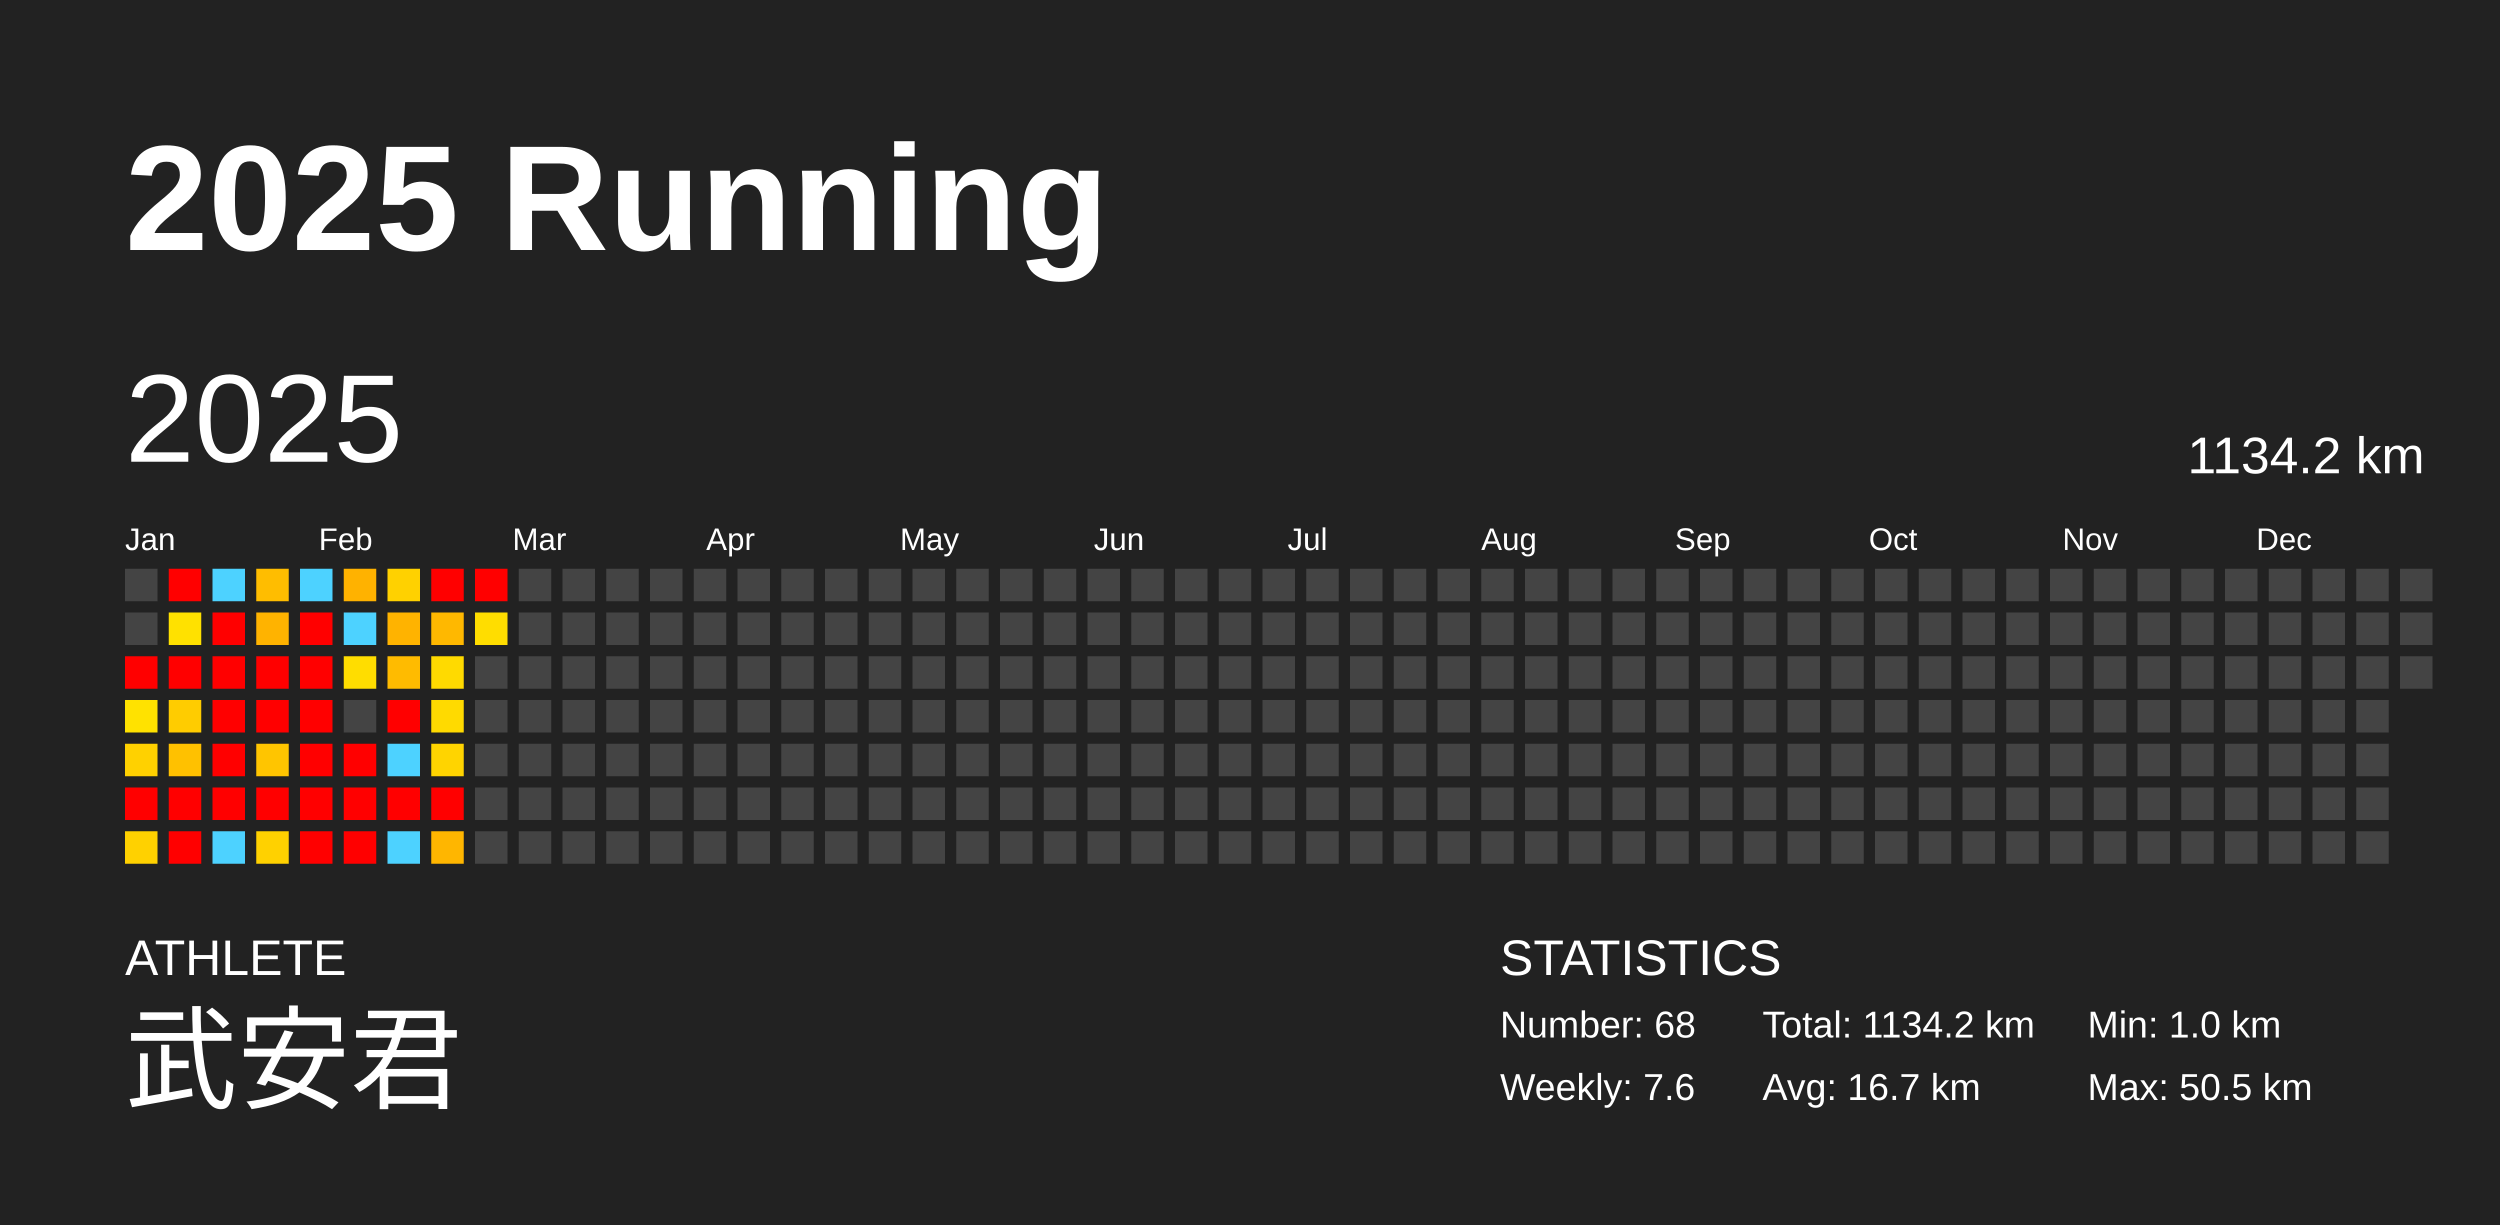
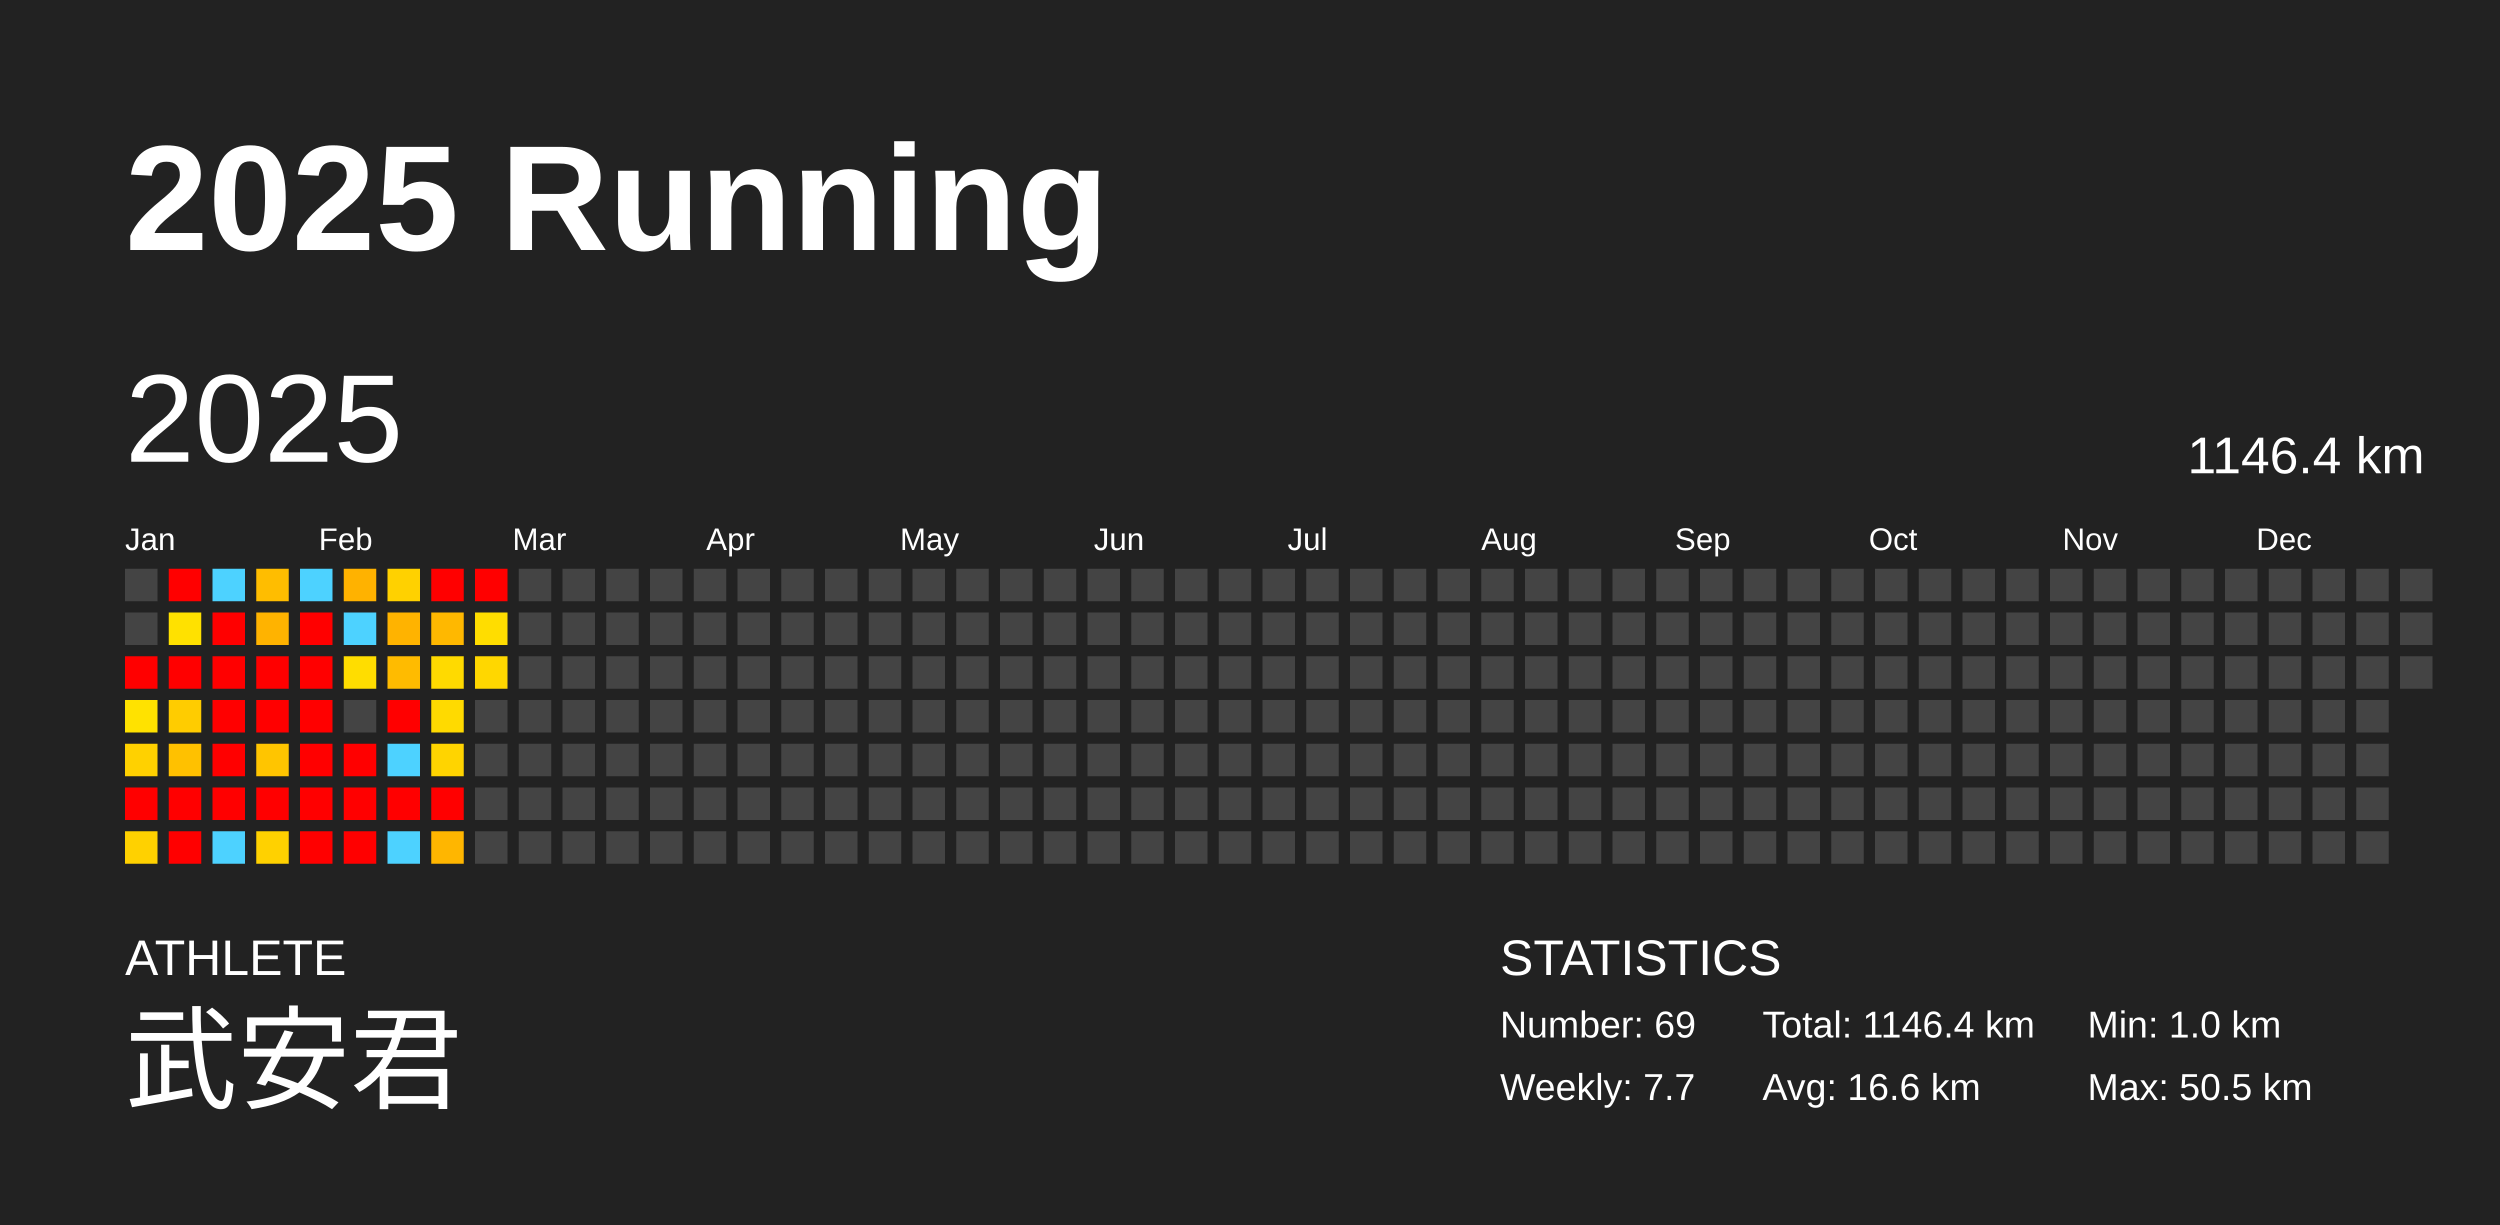
<svg xmlns="http://www.w3.org/2000/svg" baseProfile="full" height="98mm" version="1.1" viewBox="0,0,200,98" width="200mm">
  <defs />
  <rect fill="#222222" height="98" width="200" x="0" y="0" />
  <text fill="#FFFFFF" style="font-size:12px; font-family:Arial; font-weight:bold;" x="10" y="20">2025 Running</text>
  <text fill="#FFFFFF" style="font-size:4px; font-family:Arial" x="10" y="78">ATHLETE</text>
  <text fill="#FFFFFF" style="font-size:9px; font-family:Arial" x="10" y="88">武安君</text>
  <text fill="#FFFFFF" style="font-size:4px; font-family:Arial" x="120" y="78">STATISTICS</text>
-   <text fill="#FFFFFF" style="font-size:3px; font-family:Arial" x="120" y="83">Number: 68</text>
-   <text fill="#FFFFFF" style="font-size:3px; font-family:Arial" x="120" y="88">Weekly: 7.6</text>
-   <text fill="#FFFFFF" style="font-size:3px; font-family:Arial" x="141" y="83">Total: 1134.2 km</text>
-   <text fill="#FFFFFF" style="font-size:3px; font-family:Arial" x="141" y="88">Avg: 16.7 km</text>
+   <text fill="#FFFFFF" style="font-size:3px; font-family:Arial" x="120" y="83">Number: 69</text>
+   <text fill="#FFFFFF" style="font-size:3px; font-family:Arial" x="120" y="88">Weekly: 7.7</text>
+   <text fill="#FFFFFF" style="font-size:3px; font-family:Arial" x="141" y="83">Total: 1146.4 km</text>
+   <text fill="#FFFFFF" style="font-size:3px; font-family:Arial" x="141" y="88">Avg: 16.6 km</text>
  <text fill="#FFFFFF" style="font-size:3px; font-family:Arial" x="167" y="83">Min: 1.0 km</text>
  <text fill="#FFFFFF" style="font-size:3px; font-family:Arial" x="167" y="88">Max: 50.5 km</text>
  <text dominant-baseline="hanging" fill="#FFFFFF" style="font-size:10.0px; font-family:Arial;" x="10" y="30">2025</text>
-   <text dominant-baseline="hanging" fill="#FFFFFF" style="font-size:4.125px; font-family:Arial;" x="175" y="35">1134.2 km</text>
+   <text dominant-baseline="hanging" fill="#FFFFFF" style="font-size:4.125px; font-family:Arial;" x="175" y="35">1146.4 km</text>
  <text fill="#FFFFFF" style="font-size:2.5px; font-family:Arial" x="10.0" y="44">Jan</text>
  <text fill="#FFFFFF" style="font-size:2.5px; font-family:Arial" x="25.5" y="44">Feb</text>
  <text fill="#FFFFFF" style="font-size:2.5px; font-family:Arial" x="41.0" y="44">Mar</text>
  <text fill="#FFFFFF" style="font-size:2.5px; font-family:Arial" x="56.5" y="44">Apr</text>
  <text fill="#FFFFFF" style="font-size:2.5px; font-family:Arial" x="72.0" y="44">May</text>
  <text fill="#FFFFFF" style="font-size:2.5px; font-family:Arial" x="87.5" y="44">Jun</text>
  <text fill="#FFFFFF" style="font-size:2.5px; font-family:Arial" x="103.0" y="44">Jul</text>
  <text fill="#FFFFFF" style="font-size:2.5px; font-family:Arial" x="118.5" y="44">Aug</text>
  <text fill="#FFFFFF" style="font-size:2.5px; font-family:Arial" x="134.0" y="44">Sep</text>
  <text fill="#FFFFFF" style="font-size:2.5px; font-family:Arial" x="149.5" y="44">Oct</text>
  <text fill="#FFFFFF" style="font-size:2.5px; font-family:Arial" x="165.0" y="44">Nov</text>
  <text fill="#FFFFFF" style="font-size:2.5px; font-family:Arial" x="180.5" y="44">Dec</text>
  <rect fill="#444444" height="2.6" width="2.6" x="10.0" y="45.5" />
  <rect fill="#444444" height="2.6" width="2.6" x="10.0" y="49.0" />
  <rect fill="red" height="2.6" width="2.6" x="10.0" y="52.5" />
  <rect fill="#ffe200" height="2.6" width="2.6" x="10.0" y="56.0" />
  <rect fill="#ffd100" height="2.6" width="2.6" x="10.0" y="59.5" />
  <rect fill="red" height="2.6" width="2.6" x="10.0" y="63.0" />
  <rect fill="#ffd100" height="2.6" width="2.6" x="10.0" y="66.5" />
  <rect fill="red" height="2.6" width="2.6" x="13.5" y="45.5" />
  <rect fill="#ffe100" height="2.6" width="2.6" x="13.5" y="49.0" />
  <rect fill="red" height="2.6" width="2.6" x="13.5" y="52.5" />
  <rect fill="#ffcc00" height="2.6" width="2.6" x="13.5" y="56.0" />
  <rect fill="#ffc100" height="2.6" width="2.6" x="13.5" y="59.5" />
  <rect fill="red" height="2.6" width="2.6" x="13.5" y="63.0" />
  <rect fill="red" height="2.6" width="2.6" x="13.5" y="66.5" />
  <rect fill="#4dd2ff" height="2.6" width="2.6" x="17.0" y="45.5" />
  <rect fill="red" height="2.6" width="2.6" x="17.0" y="49.0" />
  <rect fill="red" height="2.6" width="2.6" x="17.0" y="52.5" />
  <rect fill="red" height="2.6" width="2.6" x="17.0" y="56.0" />
  <rect fill="red" height="2.6" width="2.6" x="17.0" y="59.5" />
  <rect fill="red" height="2.6" width="2.6" x="17.0" y="63.0" />
  <rect fill="#4dd2ff" height="2.6" width="2.6" x="17.0" y="66.5" />
  <rect fill="#ffbd00" height="2.6" width="2.6" x="20.5" y="45.5" />
  <rect fill="#ffb300" height="2.6" width="2.6" x="20.5" y="49.0" />
  <rect fill="red" height="2.6" width="2.6" x="20.5" y="52.5" />
  <rect fill="red" height="2.6" width="2.6" x="20.5" y="56.0" />
  <rect fill="#ffc500" height="2.6" width="2.6" x="20.5" y="59.5" />
  <rect fill="red" height="2.6" width="2.6" x="20.5" y="63.0" />
  <rect fill="#ffd100" height="2.6" width="2.6" x="20.5" y="66.5" />
  <rect fill="#4dd2ff" height="2.6" width="2.6" x="24.0" y="45.5" />
  <rect fill="red" height="2.6" width="2.6" x="24.0" y="49.0" />
  <rect fill="red" height="2.6" width="2.6" x="24.0" y="52.5" />
  <rect fill="red" height="2.6" width="2.6" x="24.0" y="56.0" />
  <rect fill="red" height="2.6" width="2.6" x="24.0" y="59.5" />
  <rect fill="red" height="2.6" width="2.6" x="24.0" y="63.0" />
  <rect fill="red" height="2.6" width="2.6" x="24.0" y="66.5" />
  <rect fill="#ffb200" height="2.6" width="2.6" x="27.5" y="45.5" />
  <rect fill="#4dd2ff" height="2.6" width="2.6" x="27.5" y="49.0" />
  <rect fill="#ffdd00" height="2.6" width="2.6" x="27.5" y="52.5" />
  <rect fill="#444444" height="2.6" width="2.6" x="27.5" y="56.0" />
  <rect fill="red" height="2.6" width="2.6" x="27.5" y="59.5" />
  <rect fill="red" height="2.6" width="2.6" x="27.5" y="63.0" />
  <rect fill="red" height="2.6" width="2.6" x="27.5" y="66.5" />
  <rect fill="#ffd100" height="2.6" width="2.6" x="31.0" y="45.5" />
  <rect fill="#ffb300" height="2.6" width="2.6" x="31.0" y="49.0" />
  <rect fill="#ffbb00" height="2.6" width="2.6" x="31.0" y="52.5" />
  <rect fill="red" height="2.6" width="2.6" x="31.0" y="56.0" />
  <rect fill="#4dd2ff" height="2.6" width="2.6" x="31.0" y="59.5" />
  <rect fill="red" height="2.6" width="2.6" x="31.0" y="63.0" />
  <rect fill="#4dd2ff" height="2.6" width="2.6" x="31.0" y="66.5" />
  <rect fill="red" height="2.6" width="2.6" x="34.5" y="45.5" />
  <rect fill="#ffb800" height="2.6" width="2.6" x="34.5" y="49.0" />
  <rect fill="#ffda00" height="2.6" width="2.6" x="34.5" y="52.5" />
  <rect fill="#ffda00" height="2.6" width="2.6" x="34.5" y="56.0" />
  <rect fill="#ffd400" height="2.6" width="2.6" x="34.5" y="59.5" />
  <rect fill="red" height="2.6" width="2.6" x="34.5" y="63.0" />
  <rect fill="#ffb600" height="2.6" width="2.6" x="34.5" y="66.5" />
  <rect fill="red" height="2.6" width="2.6" x="38.0" y="45.5" />
  <rect fill="#ffdd00" height="2.6" width="2.6" x="38.0" y="49.0" />
-   <rect fill="#444444" height="2.6" width="2.6" x="38.0" y="52.5" />
+   <rect fill="#ffd700" height="2.6" width="2.6" x="38.0" y="52.5" />
  <rect fill="#444444" height="2.6" width="2.6" x="38.0" y="56.0" />
  <rect fill="#444444" height="2.6" width="2.6" x="38.0" y="59.5" />
  <rect fill="#444444" height="2.6" width="2.6" x="38.0" y="63.0" />
  <rect fill="#444444" height="2.6" width="2.6" x="38.0" y="66.5" />
  <rect fill="#444444" height="2.6" width="2.6" x="41.5" y="45.5" />
  <rect fill="#444444" height="2.6" width="2.6" x="41.5" y="49.0" />
  <rect fill="#444444" height="2.6" width="2.6" x="41.5" y="52.5" />
  <rect fill="#444444" height="2.6" width="2.6" x="41.5" y="56.0" />
  <rect fill="#444444" height="2.6" width="2.6" x="41.5" y="59.5" />
  <rect fill="#444444" height="2.6" width="2.6" x="41.5" y="63.0" />
  <rect fill="#444444" height="2.6" width="2.6" x="41.5" y="66.5" />
  <rect fill="#444444" height="2.6" width="2.6" x="45.0" y="45.5" />
  <rect fill="#444444" height="2.6" width="2.6" x="45.0" y="49.0" />
  <rect fill="#444444" height="2.6" width="2.6" x="45.0" y="52.5" />
  <rect fill="#444444" height="2.6" width="2.6" x="45.0" y="56.0" />
  <rect fill="#444444" height="2.6" width="2.6" x="45.0" y="59.5" />
  <rect fill="#444444" height="2.6" width="2.6" x="45.0" y="63.0" />
  <rect fill="#444444" height="2.6" width="2.6" x="45.0" y="66.5" />
  <rect fill="#444444" height="2.6" width="2.6" x="48.5" y="45.5" />
  <rect fill="#444444" height="2.6" width="2.6" x="48.5" y="49.0" />
  <rect fill="#444444" height="2.6" width="2.6" x="48.5" y="52.5" />
  <rect fill="#444444" height="2.6" width="2.6" x="48.5" y="56.0" />
  <rect fill="#444444" height="2.6" width="2.6" x="48.5" y="59.5" />
  <rect fill="#444444" height="2.6" width="2.6" x="48.5" y="63.0" />
  <rect fill="#444444" height="2.6" width="2.6" x="48.5" y="66.5" />
  <rect fill="#444444" height="2.6" width="2.6" x="52.0" y="45.5" />
  <rect fill="#444444" height="2.6" width="2.6" x="52.0" y="49.0" />
  <rect fill="#444444" height="2.6" width="2.6" x="52.0" y="52.5" />
  <rect fill="#444444" height="2.6" width="2.6" x="52.0" y="56.0" />
  <rect fill="#444444" height="2.6" width="2.6" x="52.0" y="59.5" />
  <rect fill="#444444" height="2.6" width="2.6" x="52.0" y="63.0" />
  <rect fill="#444444" height="2.6" width="2.6" x="52.0" y="66.5" />
  <rect fill="#444444" height="2.6" width="2.6" x="55.5" y="45.5" />
  <rect fill="#444444" height="2.6" width="2.6" x="55.5" y="49.0" />
  <rect fill="#444444" height="2.6" width="2.6" x="55.5" y="52.5" />
  <rect fill="#444444" height="2.6" width="2.6" x="55.5" y="56.0" />
  <rect fill="#444444" height="2.6" width="2.6" x="55.5" y="59.5" />
  <rect fill="#444444" height="2.6" width="2.6" x="55.5" y="63.0" />
  <rect fill="#444444" height="2.6" width="2.6" x="55.5" y="66.5" />
  <rect fill="#444444" height="2.6" width="2.6" x="59.0" y="45.5" />
  <rect fill="#444444" height="2.6" width="2.6" x="59.0" y="49.0" />
  <rect fill="#444444" height="2.6" width="2.6" x="59.0" y="52.5" />
  <rect fill="#444444" height="2.6" width="2.6" x="59.0" y="56.0" />
  <rect fill="#444444" height="2.6" width="2.6" x="59.0" y="59.5" />
  <rect fill="#444444" height="2.6" width="2.6" x="59.0" y="63.0" />
  <rect fill="#444444" height="2.6" width="2.6" x="59.0" y="66.5" />
  <rect fill="#444444" height="2.6" width="2.6" x="62.5" y="45.5" />
  <rect fill="#444444" height="2.6" width="2.6" x="62.5" y="49.0" />
  <rect fill="#444444" height="2.6" width="2.6" x="62.5" y="52.5" />
  <rect fill="#444444" height="2.6" width="2.6" x="62.5" y="56.0" />
  <rect fill="#444444" height="2.6" width="2.6" x="62.5" y="59.5" />
  <rect fill="#444444" height="2.6" width="2.6" x="62.5" y="63.0" />
  <rect fill="#444444" height="2.6" width="2.6" x="62.5" y="66.5" />
  <rect fill="#444444" height="2.6" width="2.6" x="66.0" y="45.5" />
  <rect fill="#444444" height="2.6" width="2.6" x="66.0" y="49.0" />
  <rect fill="#444444" height="2.6" width="2.6" x="66.0" y="52.5" />
  <rect fill="#444444" height="2.6" width="2.6" x="66.0" y="56.0" />
  <rect fill="#444444" height="2.6" width="2.6" x="66.0" y="59.5" />
  <rect fill="#444444" height="2.6" width="2.6" x="66.0" y="63.0" />
  <rect fill="#444444" height="2.6" width="2.6" x="66.0" y="66.5" />
  <rect fill="#444444" height="2.6" width="2.6" x="69.5" y="45.5" />
  <rect fill="#444444" height="2.6" width="2.6" x="69.5" y="49.0" />
  <rect fill="#444444" height="2.6" width="2.6" x="69.5" y="52.5" />
  <rect fill="#444444" height="2.6" width="2.6" x="69.5" y="56.0" />
  <rect fill="#444444" height="2.6" width="2.6" x="69.5" y="59.5" />
  <rect fill="#444444" height="2.6" width="2.6" x="69.5" y="63.0" />
  <rect fill="#444444" height="2.6" width="2.6" x="69.5" y="66.5" />
  <rect fill="#444444" height="2.6" width="2.6" x="73.0" y="45.5" />
  <rect fill="#444444" height="2.6" width="2.6" x="73.0" y="49.0" />
  <rect fill="#444444" height="2.6" width="2.6" x="73.0" y="52.5" />
  <rect fill="#444444" height="2.6" width="2.6" x="73.0" y="56.0" />
  <rect fill="#444444" height="2.6" width="2.6" x="73.0" y="59.5" />
  <rect fill="#444444" height="2.6" width="2.6" x="73.0" y="63.0" />
  <rect fill="#444444" height="2.6" width="2.6" x="73.0" y="66.5" />
  <rect fill="#444444" height="2.6" width="2.6" x="76.5" y="45.5" />
  <rect fill="#444444" height="2.6" width="2.6" x="76.5" y="49.0" />
  <rect fill="#444444" height="2.6" width="2.6" x="76.5" y="52.5" />
  <rect fill="#444444" height="2.6" width="2.6" x="76.5" y="56.0" />
  <rect fill="#444444" height="2.6" width="2.6" x="76.5" y="59.5" />
  <rect fill="#444444" height="2.6" width="2.6" x="76.5" y="63.0" />
  <rect fill="#444444" height="2.6" width="2.6" x="76.5" y="66.5" />
  <rect fill="#444444" height="2.6" width="2.6" x="80.0" y="45.5" />
  <rect fill="#444444" height="2.6" width="2.6" x="80.0" y="49.0" />
  <rect fill="#444444" height="2.6" width="2.6" x="80.0" y="52.5" />
  <rect fill="#444444" height="2.6" width="2.6" x="80.0" y="56.0" />
  <rect fill="#444444" height="2.6" width="2.6" x="80.0" y="59.5" />
  <rect fill="#444444" height="2.6" width="2.6" x="80.0" y="63.0" />
  <rect fill="#444444" height="2.6" width="2.6" x="80.0" y="66.5" />
  <rect fill="#444444" height="2.6" width="2.6" x="83.5" y="45.5" />
  <rect fill="#444444" height="2.6" width="2.6" x="83.5" y="49.0" />
  <rect fill="#444444" height="2.6" width="2.6" x="83.5" y="52.5" />
  <rect fill="#444444" height="2.6" width="2.6" x="83.5" y="56.0" />
  <rect fill="#444444" height="2.6" width="2.6" x="83.5" y="59.5" />
  <rect fill="#444444" height="2.6" width="2.6" x="83.5" y="63.0" />
  <rect fill="#444444" height="2.6" width="2.6" x="83.5" y="66.5" />
  <rect fill="#444444" height="2.6" width="2.6" x="87.0" y="45.5" />
  <rect fill="#444444" height="2.6" width="2.6" x="87.0" y="49.0" />
  <rect fill="#444444" height="2.6" width="2.6" x="87.0" y="52.5" />
  <rect fill="#444444" height="2.6" width="2.6" x="87.0" y="56.0" />
  <rect fill="#444444" height="2.6" width="2.6" x="87.0" y="59.5" />
  <rect fill="#444444" height="2.6" width="2.6" x="87.0" y="63.0" />
  <rect fill="#444444" height="2.6" width="2.6" x="87.0" y="66.5" />
  <rect fill="#444444" height="2.6" width="2.6" x="90.5" y="45.5" />
  <rect fill="#444444" height="2.6" width="2.6" x="90.5" y="49.0" />
  <rect fill="#444444" height="2.6" width="2.6" x="90.5" y="52.5" />
  <rect fill="#444444" height="2.6" width="2.6" x="90.5" y="56.0" />
  <rect fill="#444444" height="2.6" width="2.6" x="90.5" y="59.5" />
  <rect fill="#444444" height="2.6" width="2.6" x="90.5" y="63.0" />
  <rect fill="#444444" height="2.6" width="2.6" x="90.5" y="66.5" />
  <rect fill="#444444" height="2.6" width="2.6" x="94.0" y="45.5" />
  <rect fill="#444444" height="2.6" width="2.6" x="94.0" y="49.0" />
  <rect fill="#444444" height="2.6" width="2.6" x="94.0" y="52.5" />
  <rect fill="#444444" height="2.6" width="2.6" x="94.0" y="56.0" />
  <rect fill="#444444" height="2.6" width="2.6" x="94.0" y="59.5" />
  <rect fill="#444444" height="2.6" width="2.6" x="94.0" y="63.0" />
  <rect fill="#444444" height="2.6" width="2.6" x="94.0" y="66.5" />
  <rect fill="#444444" height="2.6" width="2.6" x="97.5" y="45.5" />
  <rect fill="#444444" height="2.6" width="2.6" x="97.5" y="49.0" />
  <rect fill="#444444" height="2.6" width="2.6" x="97.5" y="52.5" />
  <rect fill="#444444" height="2.6" width="2.6" x="97.5" y="56.0" />
  <rect fill="#444444" height="2.6" width="2.6" x="97.5" y="59.5" />
  <rect fill="#444444" height="2.6" width="2.6" x="97.5" y="63.0" />
  <rect fill="#444444" height="2.6" width="2.6" x="97.5" y="66.5" />
  <rect fill="#444444" height="2.6" width="2.6" x="101.0" y="45.5" />
  <rect fill="#444444" height="2.6" width="2.6" x="101.0" y="49.0" />
  <rect fill="#444444" height="2.6" width="2.6" x="101.0" y="52.5" />
  <rect fill="#444444" height="2.6" width="2.6" x="101.0" y="56.0" />
  <rect fill="#444444" height="2.6" width="2.6" x="101.0" y="59.5" />
  <rect fill="#444444" height="2.6" width="2.6" x="101.0" y="63.0" />
  <rect fill="#444444" height="2.6" width="2.6" x="101.0" y="66.5" />
  <rect fill="#444444" height="2.6" width="2.6" x="104.5" y="45.5" />
  <rect fill="#444444" height="2.6" width="2.6" x="104.5" y="49.0" />
  <rect fill="#444444" height="2.6" width="2.6" x="104.5" y="52.5" />
  <rect fill="#444444" height="2.6" width="2.6" x="104.5" y="56.0" />
  <rect fill="#444444" height="2.6" width="2.6" x="104.5" y="59.5" />
  <rect fill="#444444" height="2.6" width="2.6" x="104.5" y="63.0" />
  <rect fill="#444444" height="2.6" width="2.6" x="104.5" y="66.5" />
  <rect fill="#444444" height="2.6" width="2.6" x="108.0" y="45.5" />
  <rect fill="#444444" height="2.6" width="2.6" x="108.0" y="49.0" />
  <rect fill="#444444" height="2.6" width="2.6" x="108.0" y="52.5" />
  <rect fill="#444444" height="2.6" width="2.6" x="108.0" y="56.0" />
  <rect fill="#444444" height="2.6" width="2.6" x="108.0" y="59.5" />
  <rect fill="#444444" height="2.6" width="2.6" x="108.0" y="63.0" />
  <rect fill="#444444" height="2.6" width="2.6" x="108.0" y="66.5" />
  <rect fill="#444444" height="2.6" width="2.6" x="111.5" y="45.5" />
  <rect fill="#444444" height="2.6" width="2.6" x="111.5" y="49.0" />
  <rect fill="#444444" height="2.6" width="2.6" x="111.5" y="52.5" />
  <rect fill="#444444" height="2.6" width="2.6" x="111.5" y="56.0" />
  <rect fill="#444444" height="2.6" width="2.6" x="111.5" y="59.5" />
  <rect fill="#444444" height="2.6" width="2.6" x="111.5" y="63.0" />
  <rect fill="#444444" height="2.6" width="2.6" x="111.5" y="66.5" />
  <rect fill="#444444" height="2.6" width="2.6" x="115.0" y="45.5" />
  <rect fill="#444444" height="2.6" width="2.6" x="115.0" y="49.0" />
  <rect fill="#444444" height="2.6" width="2.6" x="115.0" y="52.5" />
  <rect fill="#444444" height="2.6" width="2.6" x="115.0" y="56.0" />
  <rect fill="#444444" height="2.6" width="2.6" x="115.0" y="59.5" />
  <rect fill="#444444" height="2.6" width="2.6" x="115.0" y="63.0" />
  <rect fill="#444444" height="2.6" width="2.6" x="115.0" y="66.5" />
  <rect fill="#444444" height="2.6" width="2.6" x="118.5" y="45.5" />
  <rect fill="#444444" height="2.6" width="2.6" x="118.5" y="49.0" />
  <rect fill="#444444" height="2.6" width="2.6" x="118.5" y="52.5" />
  <rect fill="#444444" height="2.6" width="2.6" x="118.5" y="56.0" />
  <rect fill="#444444" height="2.6" width="2.6" x="118.5" y="59.5" />
  <rect fill="#444444" height="2.6" width="2.6" x="118.5" y="63.0" />
  <rect fill="#444444" height="2.6" width="2.6" x="118.5" y="66.5" />
  <rect fill="#444444" height="2.6" width="2.6" x="122.0" y="45.5" />
  <rect fill="#444444" height="2.6" width="2.6" x="122.0" y="49.0" />
  <rect fill="#444444" height="2.6" width="2.6" x="122.0" y="52.5" />
  <rect fill="#444444" height="2.6" width="2.6" x="122.0" y="56.0" />
  <rect fill="#444444" height="2.6" width="2.6" x="122.0" y="59.5" />
  <rect fill="#444444" height="2.6" width="2.6" x="122.0" y="63.0" />
  <rect fill="#444444" height="2.6" width="2.6" x="122.0" y="66.5" />
  <rect fill="#444444" height="2.6" width="2.6" x="125.5" y="45.5" />
  <rect fill="#444444" height="2.6" width="2.6" x="125.5" y="49.0" />
  <rect fill="#444444" height="2.6" width="2.6" x="125.5" y="52.5" />
  <rect fill="#444444" height="2.6" width="2.6" x="125.5" y="56.0" />
  <rect fill="#444444" height="2.6" width="2.6" x="125.5" y="59.5" />
  <rect fill="#444444" height="2.6" width="2.6" x="125.5" y="63.0" />
  <rect fill="#444444" height="2.6" width="2.6" x="125.5" y="66.5" />
  <rect fill="#444444" height="2.6" width="2.6" x="129.0" y="45.5" />
  <rect fill="#444444" height="2.6" width="2.6" x="129.0" y="49.0" />
  <rect fill="#444444" height="2.6" width="2.6" x="129.0" y="52.5" />
  <rect fill="#444444" height="2.6" width="2.6" x="129.0" y="56.0" />
  <rect fill="#444444" height="2.6" width="2.6" x="129.0" y="59.5" />
  <rect fill="#444444" height="2.6" width="2.6" x="129.0" y="63.0" />
  <rect fill="#444444" height="2.6" width="2.6" x="129.0" y="66.5" />
  <rect fill="#444444" height="2.6" width="2.6" x="132.5" y="45.5" />
  <rect fill="#444444" height="2.6" width="2.6" x="132.5" y="49.0" />
  <rect fill="#444444" height="2.6" width="2.6" x="132.5" y="52.5" />
  <rect fill="#444444" height="2.6" width="2.6" x="132.5" y="56.0" />
  <rect fill="#444444" height="2.6" width="2.6" x="132.5" y="59.5" />
  <rect fill="#444444" height="2.6" width="2.6" x="132.5" y="63.0" />
  <rect fill="#444444" height="2.6" width="2.6" x="132.5" y="66.5" />
  <rect fill="#444444" height="2.6" width="2.6" x="136.0" y="45.5" />
  <rect fill="#444444" height="2.6" width="2.6" x="136.0" y="49.0" />
  <rect fill="#444444" height="2.6" width="2.6" x="136.0" y="52.5" />
  <rect fill="#444444" height="2.6" width="2.6" x="136.0" y="56.0" />
  <rect fill="#444444" height="2.6" width="2.6" x="136.0" y="59.5" />
  <rect fill="#444444" height="2.6" width="2.6" x="136.0" y="63.0" />
  <rect fill="#444444" height="2.6" width="2.6" x="136.0" y="66.5" />
  <rect fill="#444444" height="2.6" width="2.6" x="139.5" y="45.5" />
  <rect fill="#444444" height="2.6" width="2.6" x="139.5" y="49.0" />
  <rect fill="#444444" height="2.6" width="2.6" x="139.5" y="52.5" />
  <rect fill="#444444" height="2.6" width="2.6" x="139.5" y="56.0" />
  <rect fill="#444444" height="2.6" width="2.6" x="139.5" y="59.5" />
  <rect fill="#444444" height="2.6" width="2.6" x="139.5" y="63.0" />
  <rect fill="#444444" height="2.6" width="2.6" x="139.5" y="66.5" />
  <rect fill="#444444" height="2.6" width="2.6" x="143.0" y="45.5" />
  <rect fill="#444444" height="2.6" width="2.6" x="143.0" y="49.0" />
  <rect fill="#444444" height="2.6" width="2.6" x="143.0" y="52.5" />
  <rect fill="#444444" height="2.6" width="2.6" x="143.0" y="56.0" />
  <rect fill="#444444" height="2.6" width="2.6" x="143.0" y="59.5" />
  <rect fill="#444444" height="2.6" width="2.6" x="143.0" y="63.0" />
  <rect fill="#444444" height="2.6" width="2.6" x="143.0" y="66.5" />
  <rect fill="#444444" height="2.6" width="2.6" x="146.5" y="45.5" />
  <rect fill="#444444" height="2.6" width="2.6" x="146.5" y="49.0" />
  <rect fill="#444444" height="2.6" width="2.6" x="146.5" y="52.5" />
  <rect fill="#444444" height="2.6" width="2.6" x="146.5" y="56.0" />
  <rect fill="#444444" height="2.6" width="2.6" x="146.5" y="59.5" />
  <rect fill="#444444" height="2.6" width="2.6" x="146.5" y="63.0" />
  <rect fill="#444444" height="2.6" width="2.6" x="146.5" y="66.5" />
  <rect fill="#444444" height="2.6" width="2.6" x="150.0" y="45.5" />
  <rect fill="#444444" height="2.6" width="2.6" x="150.0" y="49.0" />
  <rect fill="#444444" height="2.6" width="2.6" x="150.0" y="52.5" />
  <rect fill="#444444" height="2.6" width="2.6" x="150.0" y="56.0" />
  <rect fill="#444444" height="2.6" width="2.6" x="150.0" y="59.5" />
  <rect fill="#444444" height="2.6" width="2.6" x="150.0" y="63.0" />
  <rect fill="#444444" height="2.6" width="2.6" x="150.0" y="66.5" />
  <rect fill="#444444" height="2.6" width="2.6" x="153.5" y="45.5" />
  <rect fill="#444444" height="2.6" width="2.6" x="153.5" y="49.0" />
  <rect fill="#444444" height="2.6" width="2.6" x="153.5" y="52.5" />
  <rect fill="#444444" height="2.6" width="2.6" x="153.5" y="56.0" />
  <rect fill="#444444" height="2.6" width="2.6" x="153.5" y="59.5" />
  <rect fill="#444444" height="2.6" width="2.6" x="153.5" y="63.0" />
  <rect fill="#444444" height="2.6" width="2.6" x="153.5" y="66.5" />
  <rect fill="#444444" height="2.6" width="2.6" x="157.0" y="45.5" />
  <rect fill="#444444" height="2.6" width="2.6" x="157.0" y="49.0" />
  <rect fill="#444444" height="2.6" width="2.6" x="157.0" y="52.5" />
  <rect fill="#444444" height="2.6" width="2.6" x="157.0" y="56.0" />
  <rect fill="#444444" height="2.6" width="2.6" x="157.0" y="59.5" />
  <rect fill="#444444" height="2.6" width="2.6" x="157.0" y="63.0" />
  <rect fill="#444444" height="2.6" width="2.6" x="157.0" y="66.5" />
  <rect fill="#444444" height="2.6" width="2.6" x="160.5" y="45.5" />
  <rect fill="#444444" height="2.6" width="2.6" x="160.5" y="49.0" />
  <rect fill="#444444" height="2.6" width="2.6" x="160.5" y="52.5" />
  <rect fill="#444444" height="2.6" width="2.6" x="160.5" y="56.0" />
  <rect fill="#444444" height="2.6" width="2.6" x="160.5" y="59.5" />
  <rect fill="#444444" height="2.6" width="2.6" x="160.5" y="63.0" />
  <rect fill="#444444" height="2.6" width="2.6" x="160.5" y="66.5" />
  <rect fill="#444444" height="2.6" width="2.6" x="164.0" y="45.5" />
  <rect fill="#444444" height="2.6" width="2.6" x="164.0" y="49.0" />
  <rect fill="#444444" height="2.6" width="2.6" x="164.0" y="52.5" />
  <rect fill="#444444" height="2.6" width="2.6" x="164.0" y="56.0" />
  <rect fill="#444444" height="2.6" width="2.6" x="164.0" y="59.5" />
  <rect fill="#444444" height="2.6" width="2.6" x="164.0" y="63.0" />
  <rect fill="#444444" height="2.6" width="2.6" x="164.0" y="66.5" />
  <rect fill="#444444" height="2.6" width="2.6" x="167.5" y="45.5" />
  <rect fill="#444444" height="2.6" width="2.6" x="167.5" y="49.0" />
  <rect fill="#444444" height="2.6" width="2.6" x="167.5" y="52.5" />
  <rect fill="#444444" height="2.6" width="2.6" x="167.5" y="56.0" />
  <rect fill="#444444" height="2.6" width="2.6" x="167.5" y="59.5" />
  <rect fill="#444444" height="2.6" width="2.6" x="167.5" y="63.0" />
  <rect fill="#444444" height="2.6" width="2.6" x="167.5" y="66.5" />
  <rect fill="#444444" height="2.6" width="2.6" x="171.0" y="45.5" />
  <rect fill="#444444" height="2.6" width="2.6" x="171.0" y="49.0" />
  <rect fill="#444444" height="2.6" width="2.6" x="171.0" y="52.5" />
  <rect fill="#444444" height="2.6" width="2.6" x="171.0" y="56.0" />
  <rect fill="#444444" height="2.6" width="2.6" x="171.0" y="59.5" />
  <rect fill="#444444" height="2.6" width="2.6" x="171.0" y="63.0" />
  <rect fill="#444444" height="2.6" width="2.6" x="171.0" y="66.5" />
  <rect fill="#444444" height="2.6" width="2.6" x="174.5" y="45.5" />
  <rect fill="#444444" height="2.6" width="2.6" x="174.5" y="49.0" />
  <rect fill="#444444" height="2.6" width="2.6" x="174.5" y="52.5" />
  <rect fill="#444444" height="2.6" width="2.6" x="174.5" y="56.0" />
  <rect fill="#444444" height="2.6" width="2.6" x="174.5" y="59.5" />
  <rect fill="#444444" height="2.6" width="2.6" x="174.5" y="63.0" />
  <rect fill="#444444" height="2.6" width="2.6" x="174.5" y="66.5" />
  <rect fill="#444444" height="2.6" width="2.6" x="178.0" y="45.5" />
  <rect fill="#444444" height="2.6" width="2.6" x="178.0" y="49.0" />
  <rect fill="#444444" height="2.6" width="2.6" x="178.0" y="52.5" />
  <rect fill="#444444" height="2.6" width="2.6" x="178.0" y="56.0" />
  <rect fill="#444444" height="2.6" width="2.6" x="178.0" y="59.5" />
  <rect fill="#444444" height="2.6" width="2.6" x="178.0" y="63.0" />
  <rect fill="#444444" height="2.6" width="2.6" x="178.0" y="66.5" />
  <rect fill="#444444" height="2.6" width="2.6" x="181.5" y="45.5" />
  <rect fill="#444444" height="2.6" width="2.6" x="181.5" y="49.0" />
  <rect fill="#444444" height="2.6" width="2.6" x="181.5" y="52.5" />
  <rect fill="#444444" height="2.6" width="2.6" x="181.5" y="56.0" />
  <rect fill="#444444" height="2.6" width="2.6" x="181.5" y="59.5" />
  <rect fill="#444444" height="2.6" width="2.6" x="181.5" y="63.0" />
  <rect fill="#444444" height="2.6" width="2.6" x="181.5" y="66.5" />
  <rect fill="#444444" height="2.6" width="2.6" x="185.0" y="45.5" />
  <rect fill="#444444" height="2.6" width="2.6" x="185.0" y="49.0" />
  <rect fill="#444444" height="2.6" width="2.6" x="185.0" y="52.5" />
  <rect fill="#444444" height="2.6" width="2.6" x="185.0" y="56.0" />
  <rect fill="#444444" height="2.6" width="2.6" x="185.0" y="59.5" />
  <rect fill="#444444" height="2.6" width="2.6" x="185.0" y="63.0" />
  <rect fill="#444444" height="2.6" width="2.6" x="185.0" y="66.5" />
  <rect fill="#444444" height="2.6" width="2.6" x="188.5" y="45.5" />
  <rect fill="#444444" height="2.6" width="2.6" x="188.5" y="49.0" />
  <rect fill="#444444" height="2.6" width="2.6" x="188.5" y="52.5" />
  <rect fill="#444444" height="2.6" width="2.6" x="188.5" y="56.0" />
  <rect fill="#444444" height="2.6" width="2.6" x="188.5" y="59.5" />
  <rect fill="#444444" height="2.6" width="2.6" x="188.5" y="63.0" />
  <rect fill="#444444" height="2.6" width="2.6" x="188.5" y="66.5" />
  <rect fill="#444444" height="2.6" width="2.6" x="192.0" y="45.5" />
  <rect fill="#444444" height="2.6" width="2.6" x="192.0" y="49.0" />
  <rect fill="#444444" height="2.6" width="2.6" x="192.0" y="52.5" />
</svg>
